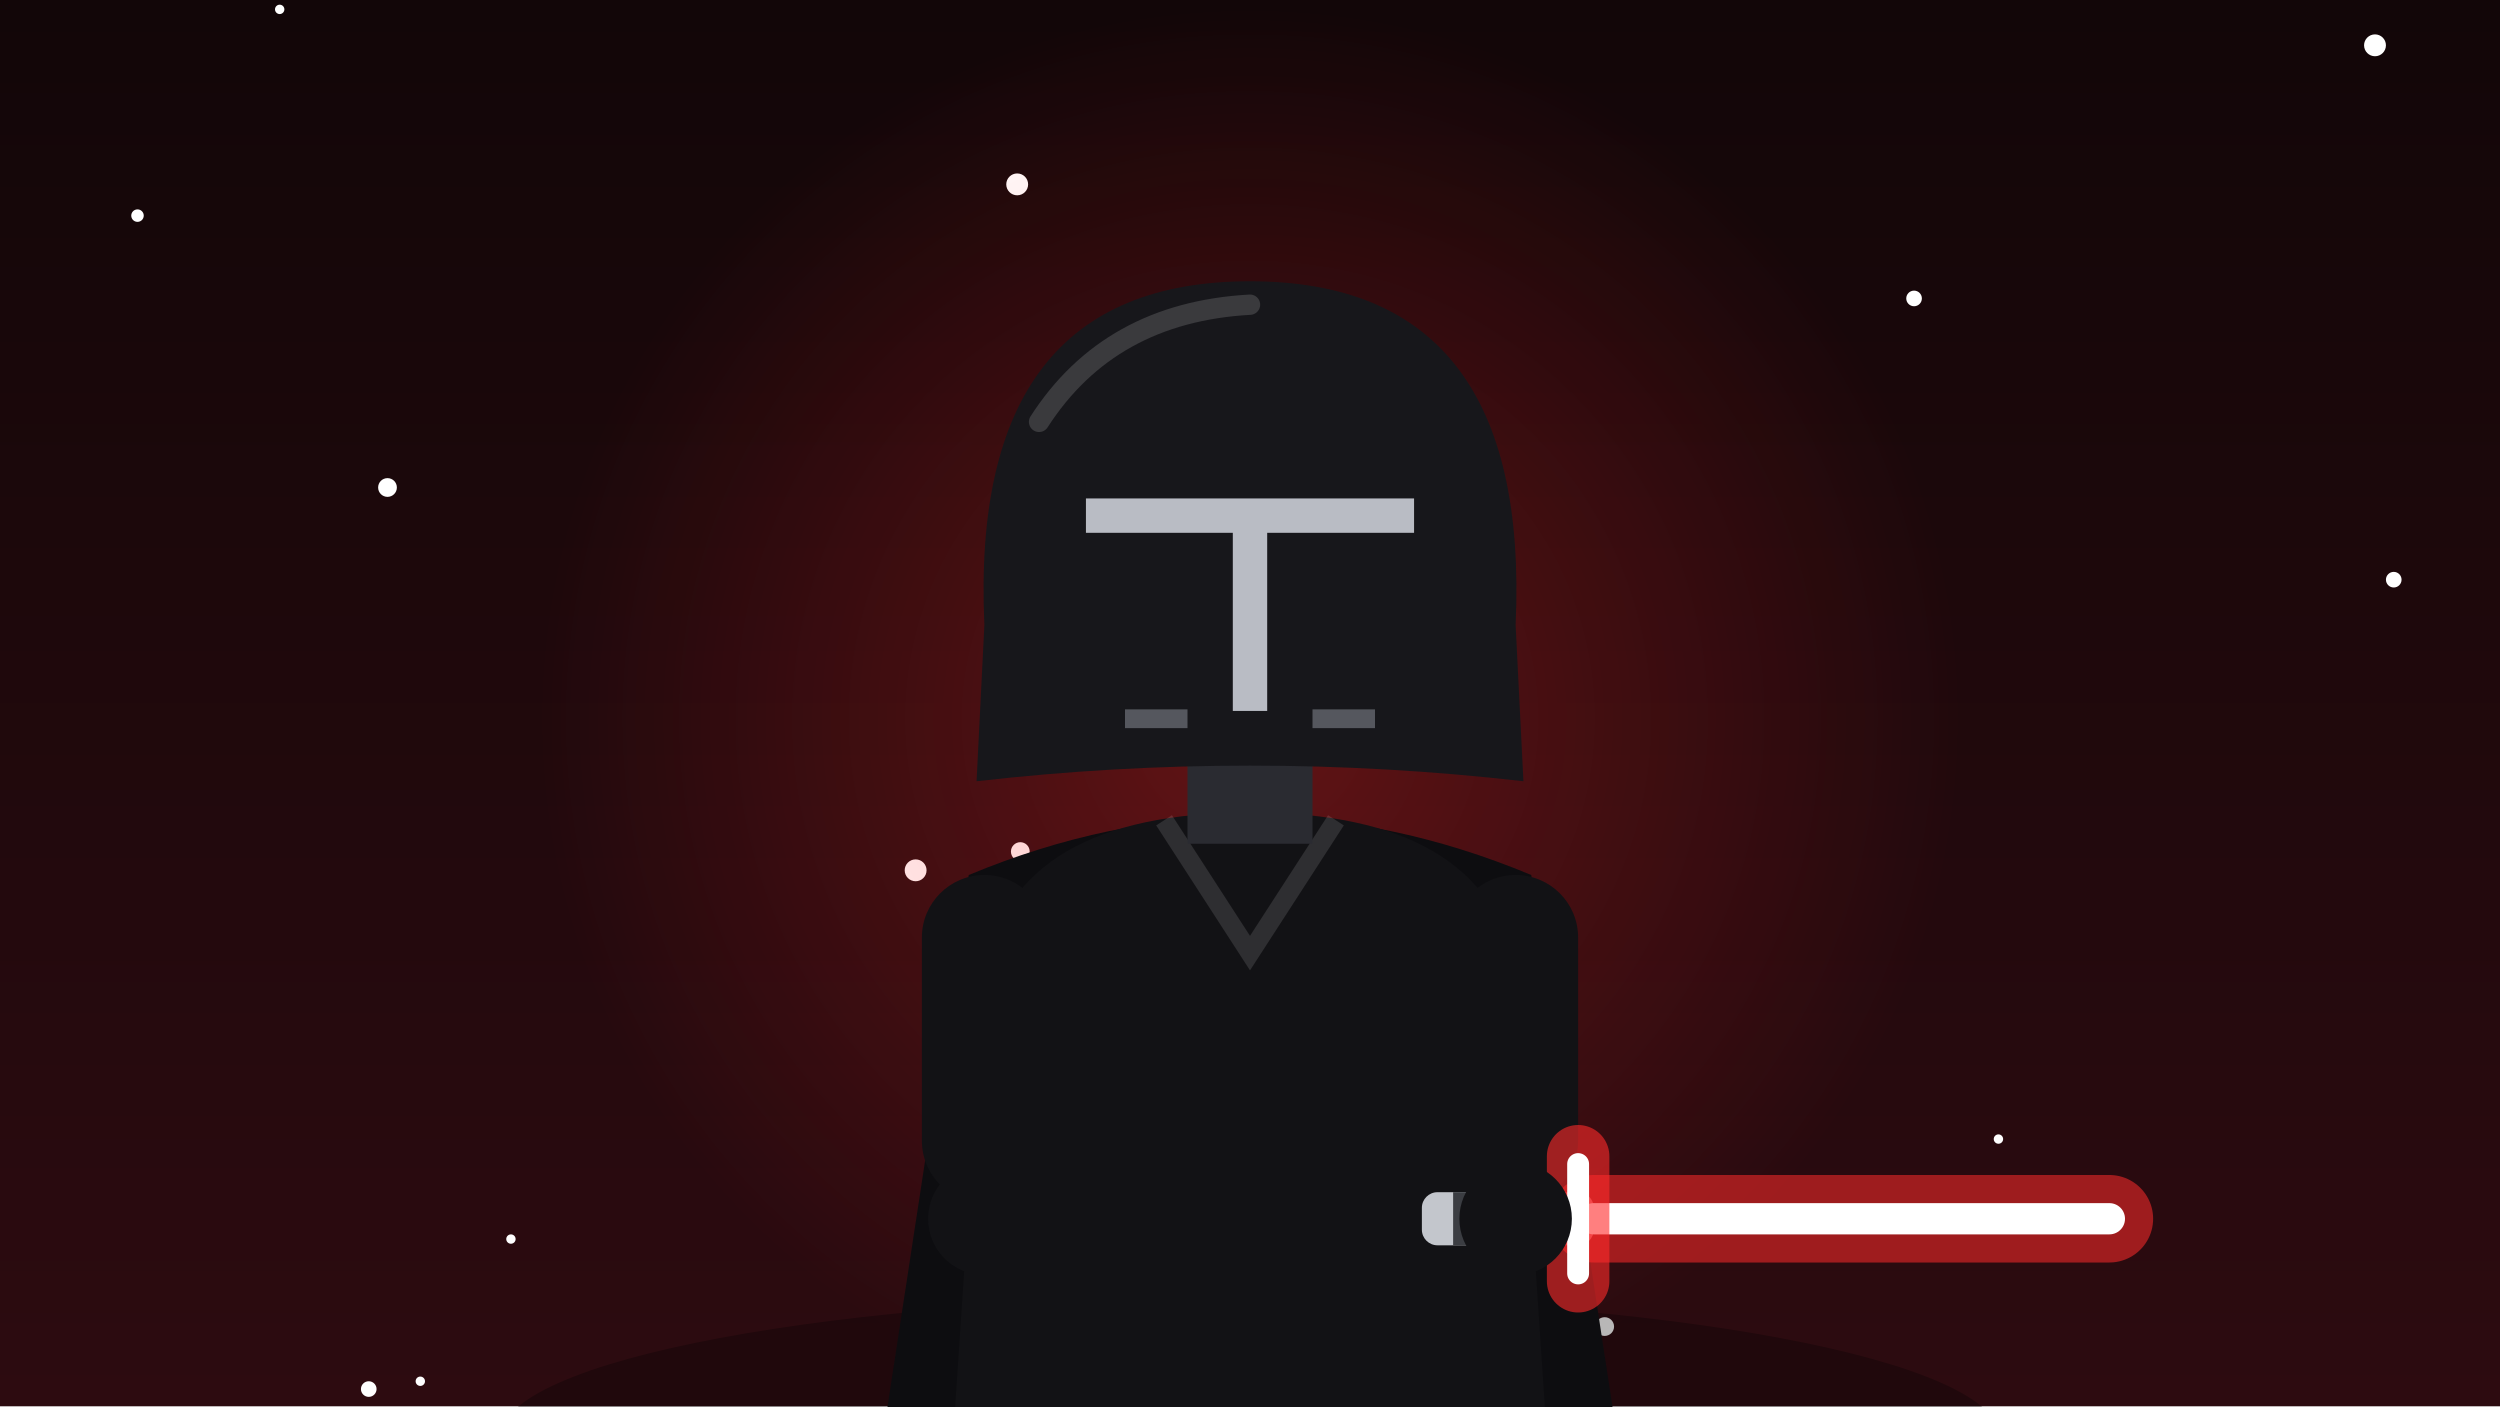
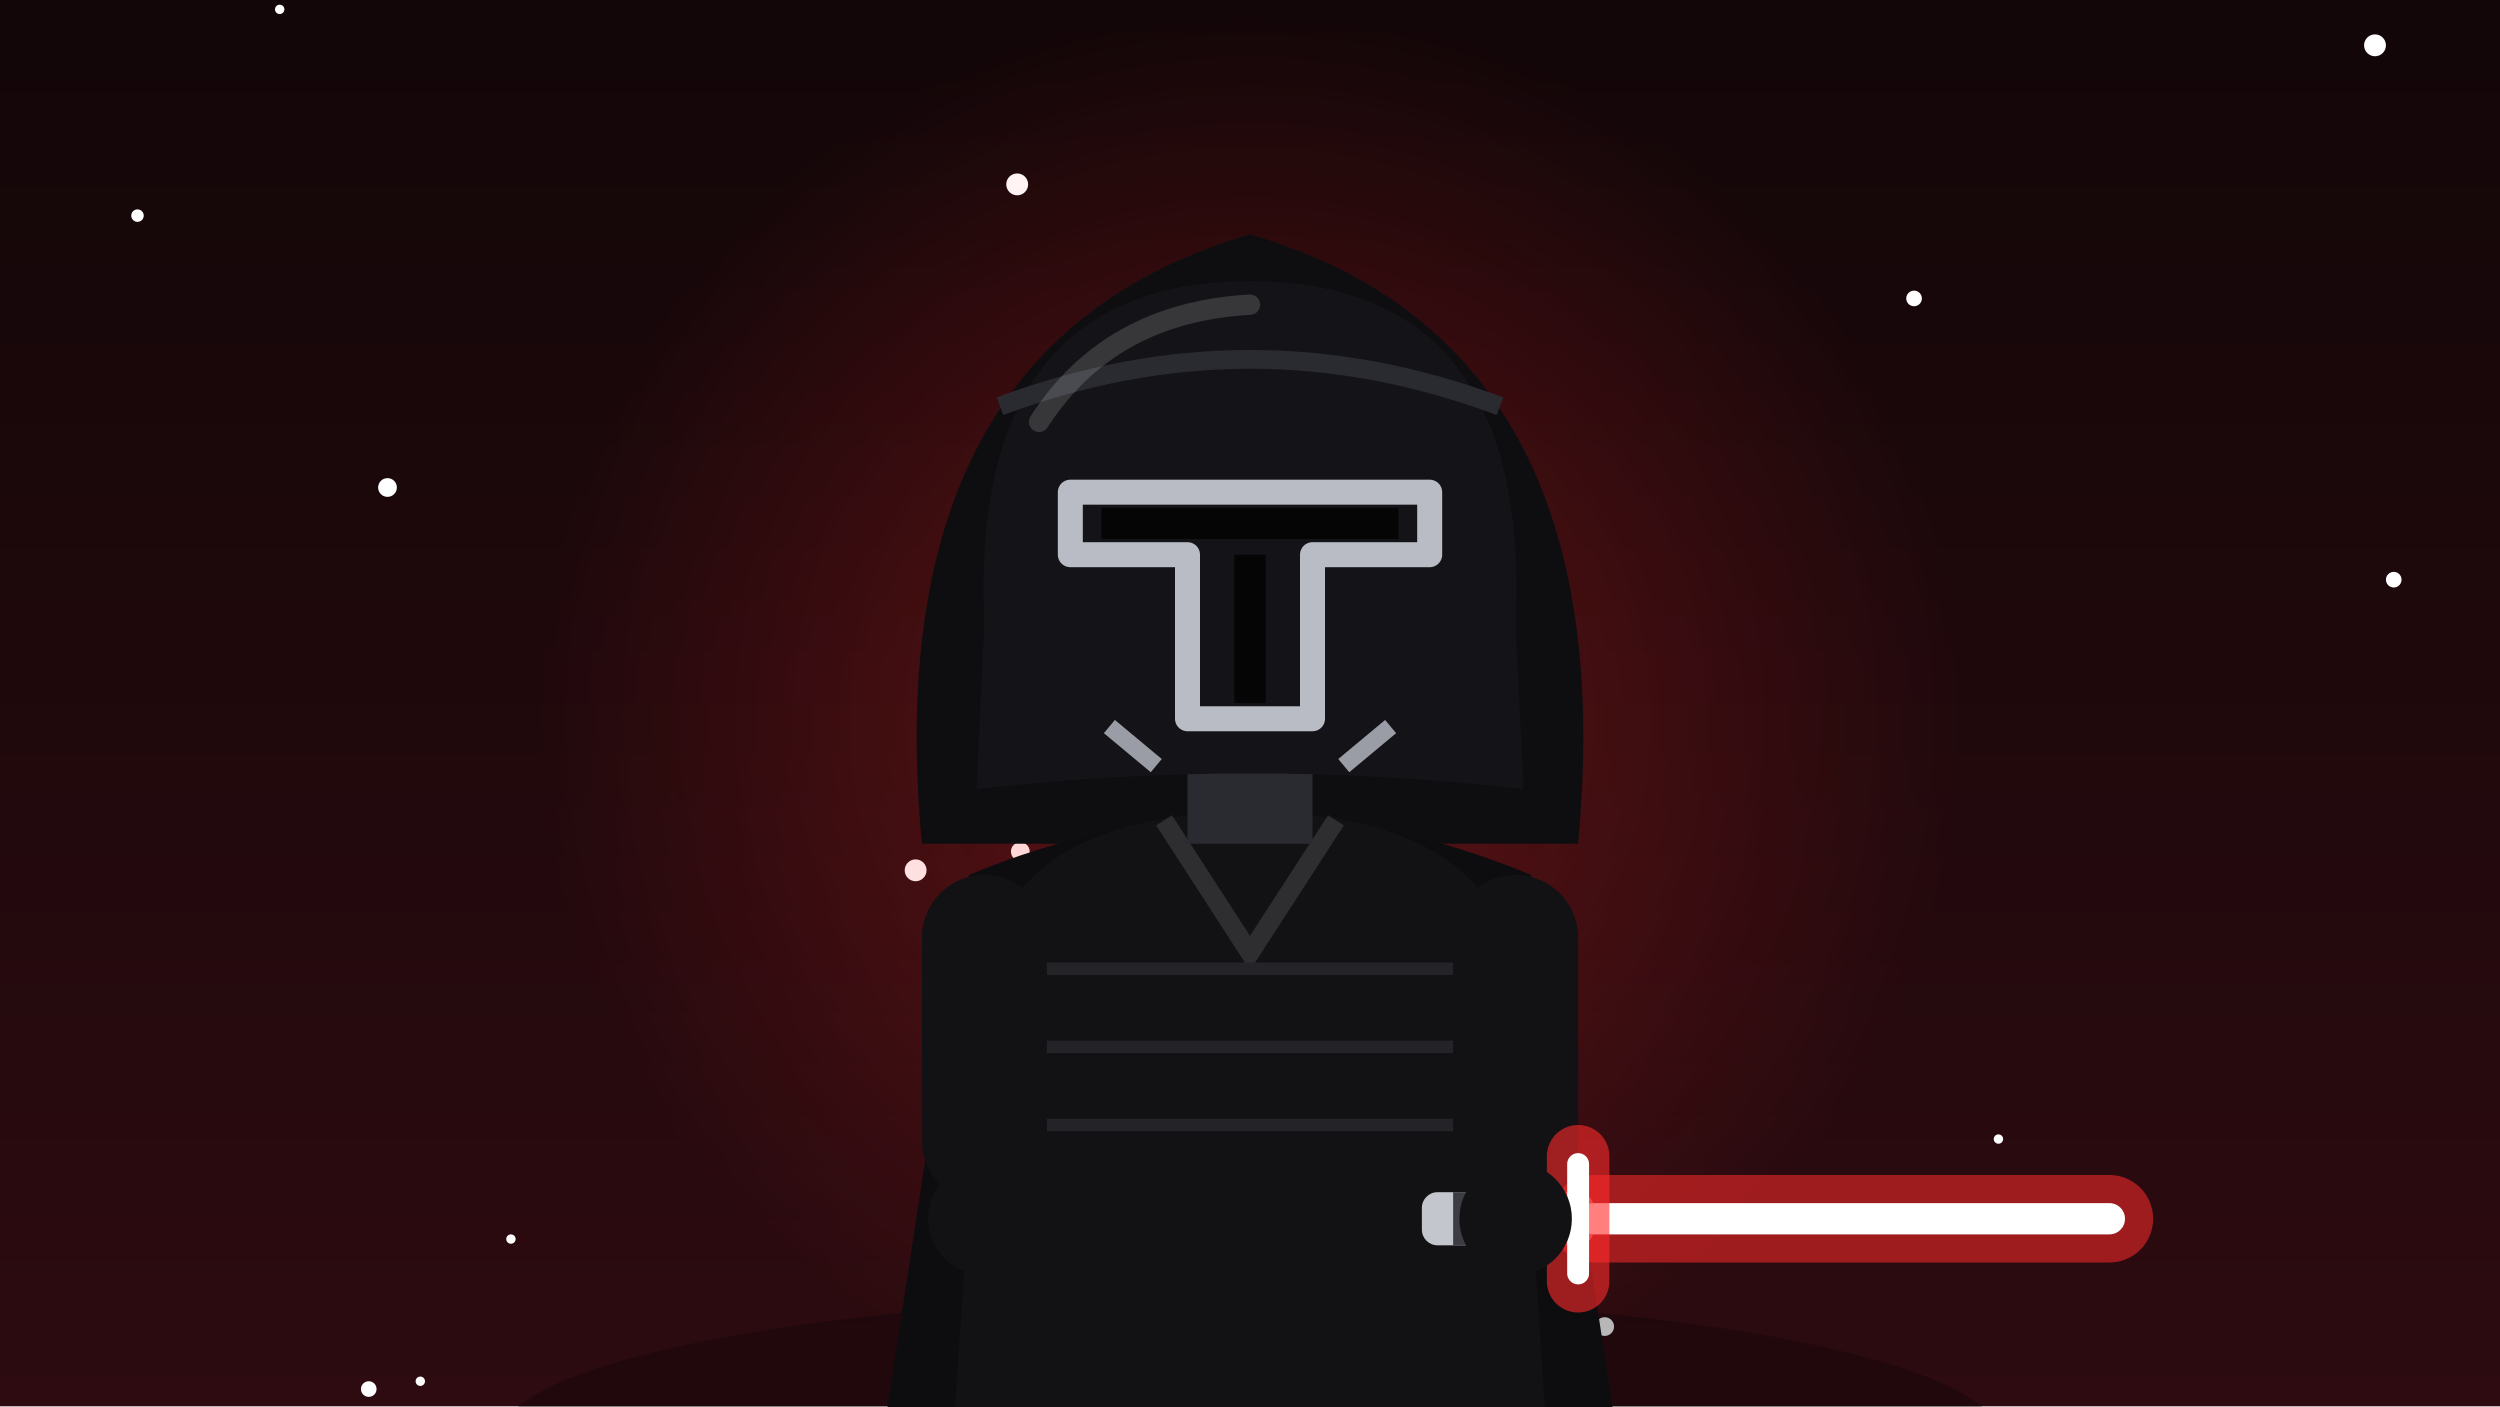
<svg xmlns="http://www.w3.org/2000/svg" viewBox="0 0 160 90" role="img" aria-label="Kylo Ren">
  <style>.tw{animation:tw 3.6s ease-in-out infinite}@keyframes tw{50%{opacity:.2}}
.bob{animation:bob 3.4s ease-in-out infinite}@keyframes bob{50%{transform:translateY(-1.3px)}}
.blink{transform-box:fill-box;transform-origin:center;animation:blink 5s infinite}@keyframes blink{0%,93%,100%{transform:scaleY(1)}96%{transform:scaleY(.1)}}
.glow{animation:glow 1.3s ease-in-out infinite}@keyframes glow{50%{opacity:.72}}
.pulse{animation:pulse 4s ease-in-out infinite}@keyframes pulse{50%{opacity:.55}}
@media (prefers-reduced-motion:reduce){*{animation:none!important}}.ra{transform-origin:97px 57px;animation:g 4.6s ease-in-out infinite;animation-delay:-1.2s}@keyframes g{0%,40%,100%{transform:rotate(-32deg)}55%{transform:rotate(-118deg)}68%{transform:rotate(-14deg)}80%{transform:rotate(-32deg)}}.la{transform-origin:63px 58px;animation:la 3.6s ease-in-out infinite}@keyframes la{50%{transform:rotate(5deg)}}.glint{opacity:.15;animation:glint 4s ease-in-out infinite}@keyframes glint{50%{opacity:.75}}.cape{transform-origin:80px 54px;animation:cape 4s ease-in-out infinite}@keyframes cape{50%{transform:skewX(-3deg)}}.led{animation:led 1.4s steps(1) infinite}@keyframes led{50%{opacity:.2}}</style>
  <defs>
    <linearGradient id="bg" x1="0" y1="0" x2="0" y2="1">
      <stop offset="0" stop-color="#120608" />
      <stop offset="1" stop-color="#2d0b10" />
    </linearGradient>
    <radialGradient id="halo" cx=".5" cy=".5" r=".5">
      <stop offset="0" stop-color="#ff2a2a" stop-opacity=".3" />
      <stop offset="1" stop-color="#ff2a2a" stop-opacity="0" />
    </radialGradient>
  </defs>
  <rect width="160" height="90" fill="url(#bg)" />
  <circle class="tw" cx="17.9" cy="0.6" r="0.3" fill="#fff" style="animation-delay:-1.3s" />
  <circle class="tw" cx="71.9" cy="84.8" r="0.3" fill="#fff" style="animation-delay:-1s" />
  <circle class="tw" cx="24.8" cy="31.2" r="0.6" fill="#fff" style="animation-delay:-3s" />
  <circle class="tw" cx="152" cy="2.9" r="0.7" fill="#fff" style="animation-delay:-3.6s" />
  <circle class="tw" cx="65.1" cy="11.8" r="0.7" fill="#fff" style="animation-delay:-1s" />
  <circle class="tw" cx="153.2" cy="37.1" r="0.5" fill="#fff" style="animation-delay:-3.6s" />
  <circle class="tw" cx="96.1" cy="59.1" r="0.7" fill="#fff" style="animation-delay:-0.9s" />
  <circle class="tw" cx="127.9" cy="72.9" r="0.3" fill="#fff" style="animation-delay:-3.6s" />
  <circle class="tw" cx="65.3" cy="54.5" r="0.6" fill="#fff" style="animation-delay:-3s" />
  <circle class="tw" cx="122.5" cy="19.1" r="0.5" fill="#fff" style="animation-delay:-1.9s" />
  <circle class="tw" cx="58.6" cy="55.7" r="0.7" fill="#fff" style="animation-delay:-1.4s" />
  <circle class="tw" cx="32.7" cy="79.3" r="0.3" fill="#fff" style="animation-delay:-0.5s" />
  <circle class="tw" cx="23.6" cy="88.9" r="0.5" fill="#fff" style="animation-delay:-2s" />
  <circle class="tw" cx="8.8" cy="13.8" r="0.4" fill="#fff" style="animation-delay:-3s" />
  <circle class="tw" cx="26.9" cy="88.4" r="0.3" fill="#fff" style="animation-delay:-3s" />
  <circle class="tw" cx="102.7" cy="84.9" r="0.6" fill="#fff" style="animation-delay:-1.3s" />
  <circle class="pulse" cx="80" cy="46" r="46" fill="url(#halo)" />
  <ellipse cx="80" cy="92" rx="48" ry="9" fill="#000" opacity=".28" />
  <g class="bob">
+     <path d="M59 54 Q56 22 80 15 Q104 22 101 54Z" fill="#0e0e11" />
    <path class="cape" d="M56.5 92 L62 56 Q80 48.5 98 56 L103.5 92Z" fill="#0d0d10" />
    <path d="M61 92 L63 62 Q65 52 80 52 Q95 52 97 62 L99 92Z" fill="#121215" />
    <path d="M74.5 52.5 L80 61 L85.5 52.5" stroke="rgba(255,255,255,.12)" stroke-width="1.2" fill="none" />
+     <path d="M64 62 H96 M63.5 67 H96.5 M63 72 H97" stroke="#232328" stroke-width=".8" />
    <g class="la">
      <rect x="59" y="56" width="8" height="21" rx="4" fill="#121215" />
      <circle cx="63" cy="78" r="3.6" fill="#121215" />
    </g>
    <rect x="76" y="46" width="8" height="8" fill="#2a2b31" />
-     <path d="M63 40 Q62 18 80 18 Q98 18 97 40 L97.5 50 Q80 48 62.5 50Z" fill="#17171b" />
-     <path d="M69.5 33 H90.5 M80 33 V45.5" stroke="#b9bcc4" stroke-width="2.2" />
-     <path d="M72 46 H76 M84 46 H88" stroke="#55575e" stroke-width="1.2" />
+     <path d="M63 40 Q62 18 80 18 Q98 18 97 40 L97.5 50.5 Q80 48.5 62.5 50.5Z" fill="#141418" />
+     <path d="M68.5 31.5 H91.5 V35.5 H84 V46 H76 V35.5 H68.5Z" fill="none" stroke="#b9bcc4" stroke-width="1.6" stroke-linejoin="round" />
+     <path d="M70.5 33.5 H89.5 M80 35.5 V45" stroke="#050506" stroke-width="2" />
+     <path d="M71 46.5 L74 49 M89 46.5 L86 49" stroke="#9a9da5" stroke-width="1.1" />
+     <path d="M64 26 Q80 20 96 26" stroke="#2a2b31" stroke-width="1.2" fill="none" />
    <path class="glint" d="M66.5 27 Q71 20 80 19.5" stroke="#fff" stroke-width="1.3" fill="none" stroke-linecap="round" />
    <g class="ra">
      <rect x="93" y="56" width="8" height="21" rx="4" fill="#121215" />
      <rect x="91" y="76.3" width="11" height="3.4" rx="1" fill="#c3c6cc" />
      <rect x="93" y="76.3" width="2" height="3.4" fill="#3b3d42" />
      <g class="glow">
        <line x1="102" y1="78" x2="135" y2="78" stroke="#ff2a2a" stroke-width="5.6" stroke-linecap="round" opacity=".55" />
        <line x1="102" y1="78" x2="135" y2="78" stroke="#fff" stroke-width="2" stroke-linecap="round" />
        <line x1="101" y1="74" x2="101" y2="82" stroke="#ff2a2a" stroke-width="4" stroke-linecap="round" opacity=".6" />
        <line x1="101" y1="74.5" x2="101" y2="81.5" stroke="#fff" stroke-width="1.4" stroke-linecap="round" />
      </g>
      <circle cx="97" cy="78" r="3.6" fill="#121215" />
    </g>
  </g>
</svg>
